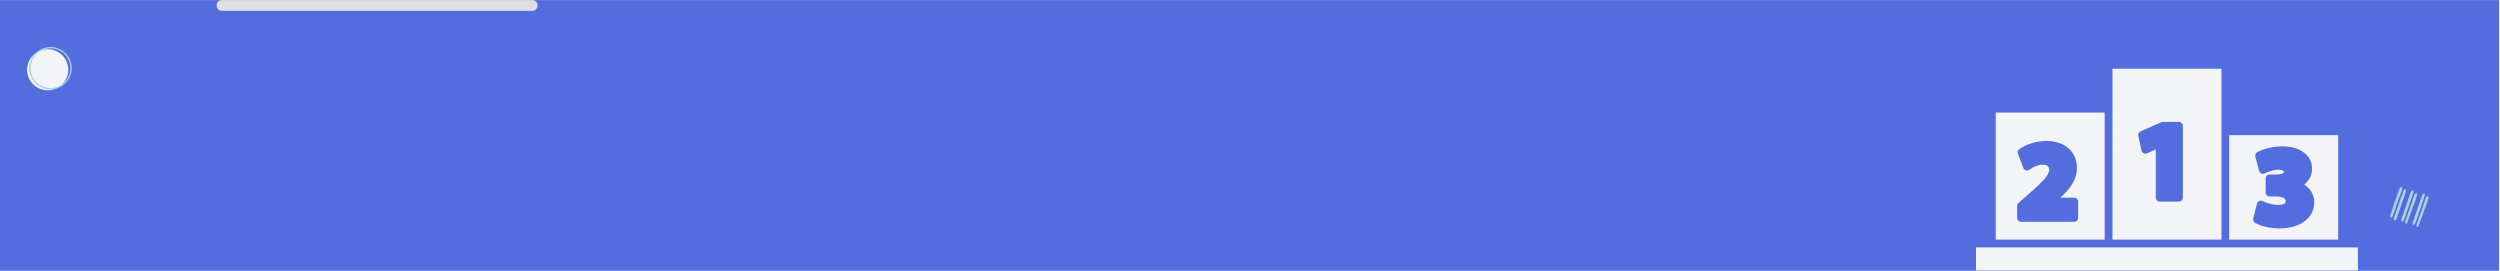
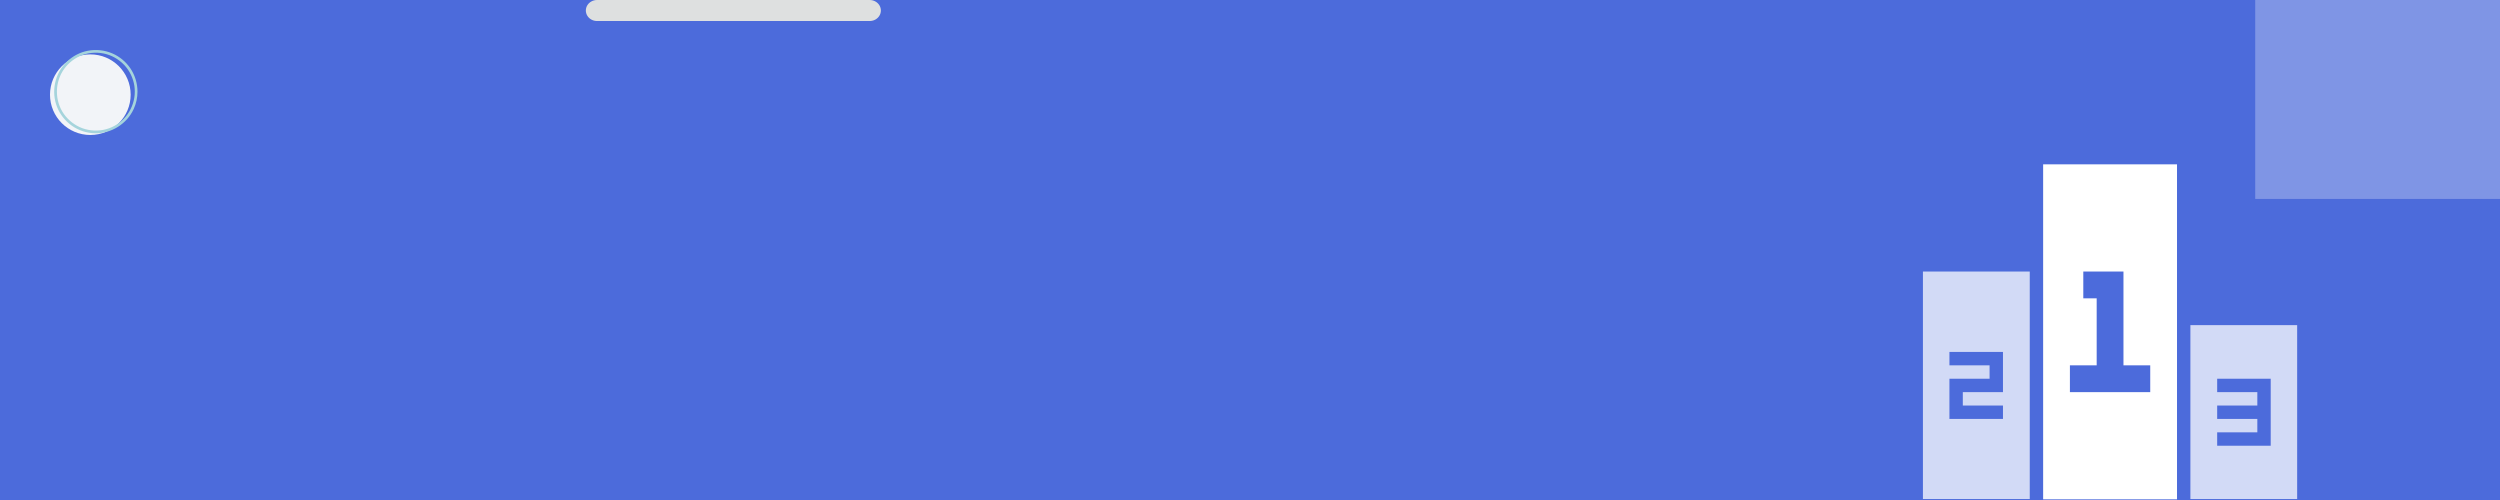
- <svg xmlns="http://www.w3.org/2000/svg" width="1384.5pt" height="150pt" viewBox="0 0 1384.5 150" version="1.2">
+ <svg xmlns="http://www.w3.org/2000/svg" xmlns:xlink="http://www.w3.org/1999/xlink" width="750pt" height="150pt" viewBox="0 0 750 150" version="1.2">
  <defs>
    <clipPath id="clip1">
-       <path d="M 0 0.027 L 1384 0.027 L 1384 149.973 L 0 149.973 Z M 0 0.027 " />
+       <path d="M 576.77 81 L 610 81 L 610 149.809 L 576.77 149.809 Z M 576.77 81 " />
+     </clipPath>
+     <filter id="alpha" filterUnits="objectBoundingBox" x="0%" y="0%" width="100%" height="100%">
+       <feColorMatrix type="matrix" in="SourceGraphic" values="0 0 0 0 1 0 0 0 0 1 0 0 0 0 1 0 0 0 1 0" />
+     </filter>
+     <mask id="mask0">
+       <g filter="url(#alpha)">
+         <rect x="0" y="0" width="750" height="150" style="fill:rgb(0%,0%,0%);fill-opacity:0.749;stroke:none;" />
+       </g>
+     </mask>
+     <clipPath id="clip3">
+       <path d="M 0.77 0.359 L 33 0.359 L 33 68.809 L 0.77 68.809 Z M 0.77 0.359 " />
    </clipPath>
    <clipPath id="clip2">
-       <path d="M 1169 38.047 L 1231 38.047 L 1231 133 L 1169 133 Z M 1169 38.047 " />
+       <rect x="0" y="0" width="34" height="69" />
    </clipPath>
-     <clipPath id="clip3">
-       <path d="M 1094.305 137 L 1305.805 137 L 1305.805 149.797 L 1094.305 149.797 Z M 1094.305 137 " />
+     <g id="surface5" clip-path="url(#clip2)">
+       <g clip-path="url(#clip3)" clip-rule="nonzero">
+         <path style=" stroke:none;fill-rule:nonzero;fill:rgb(100%,100%,100%);fill-opacity:1;" d="M 0.793 68.809 L 32.926 68.809 L 32.926 0.469 L 0.793 0.469 Z M 8.828 32.629 L 20.875 32.629 L 20.875 28.609 L 8.828 28.609 L 8.828 24.586 L 24.891 24.586 L 24.891 36.648 L 12.844 36.648 L 12.844 40.668 L 24.891 40.668 L 24.891 44.688 L 8.828 44.688 Z M 8.828 32.629 " />
+       </g>
+     </g>
+     <clipPath id="clip4">
+       <path d="M 656 97 L 689.27 97 L 689.27 149.809 L 656 149.809 Z M 656 97 " />
    </clipPath>
-     <clipPath id="clip4">
-       <path d="M 119 0.027 L 298 0.027 L 298 7 L 119 7 Z M 119 0.027 " />
+     <mask id="mask1">
+       <g filter="url(#alpha)">
+         <rect x="0" y="0" width="750" height="150" style="fill:rgb(0%,0%,0%);fill-opacity:0.749;stroke:none;" />
+       </g>
+     </mask>
+     <clipPath id="clip6">
+       <path d="M 1 0.441 L 33.27 0.441 L 33.27 52.809 L 1 52.809 Z M 1 0.441 " />
    </clipPath>
    <clipPath id="clip5">
-       <path d="M 15 27 L 38 27 L 38 50.008 L 15 50.008 Z M 15 27 " />
+       <rect x="0" y="0" width="34" height="53" />
    </clipPath>
-     <clipPath id="clip6">
-       <path d="M 16 26.008 L 39.75 26.008 L 39.75 50 L 16 50 Z M 16 26.008 " />
+     <g id="surface8" clip-path="url(#clip5)">
+       <g clip-path="url(#clip6)" clip-rule="nonzero">
+         <path style=" stroke:none;fill-rule:nonzero;fill:rgb(100%,100%,100%);fill-opacity:1;" d="M 1.117 0.547 L 1.117 52.809 L 33.246 52.809 L 33.246 0.547 Z M 25.215 36.727 L 9.152 36.727 L 9.152 32.707 L 21.199 32.707 L 21.199 28.688 L 9.152 28.688 L 9.152 24.668 L 21.199 24.668 L 21.199 20.648 L 9.152 20.648 L 9.152 16.629 L 25.215 16.629 Z M 25.215 36.727 " />
+       </g>
+     </g>
+     <clipPath id="clip7">
+       <path d="M 612 49.309 L 654 49.309 L 654 149.809 L 612 149.809 Z M 612 49.309 " />
    </clipPath>
-     <clipPath id="clip7">
-       <path d="M 1323 103 L 1331 103 L 1331 121 L 1323 121 Z M 1323 103 " />
+     <mask id="mask2">
+       <g filter="url(#alpha)">
+         <rect x="0" y="0" width="750" height="150" style="fill:rgb(0%,0%,0%);fill-opacity:0.286;stroke:none;" />
+       </g>
+     </mask>
+     <clipPath id="clip9">
+       <path d="M 0.566 0 L 74 0 L 74 59.672 L 0.566 59.672 Z M 0.566 0 " />
    </clipPath>
    <clipPath id="clip8">
-       <path d="M 1322.695 120.773 L 1329.234 103.203 L 1333.449 104.77 L 1326.914 122.344 Z M 1322.695 120.773 " />
+       <rect x="0" y="0" width="74" height="60" />
    </clipPath>
-     <clipPath id="clip9">
-       <path d="M 1322.695 120.773 L 1329.234 103.203 L 1333.449 104.77 L 1326.914 122.344 Z M 1322.695 120.773 " />
-     </clipPath>
+     <g id="surface11" clip-path="url(#clip8)">
+       <g clip-path="url(#clip9)" clip-rule="nonzero">
+         <path style=" stroke:none;fill-rule:nonzero;fill:rgb(100%,100%,100%);fill-opacity:1;" d="M 0.566 -15.328 L 93.566 -15.328 L 93.566 59.672 L 0.566 59.672 Z M 0.566 -15.328 " />
+       </g>
+     </g>
    <clipPath id="clip10">
-       <path d="M 1325 104 L 1333 104 L 1333 122 L 1325 122 Z M 1325 104 " />
+       <path d="M 15 16 L 40 16 L 40 40.5 L 15 40.5 Z M 15 16 " />
    </clipPath>
    <clipPath id="clip11">
-       <path d="M 1322.695 120.773 L 1329.234 103.203 L 1333.449 104.77 L 1326.914 122.344 Z M 1322.695 120.773 " />
-     </clipPath>
-     <clipPath id="clip12">
-       <path d="M 1322.695 120.773 L 1329.234 103.203 L 1333.449 104.77 L 1326.914 122.344 Z M 1322.695 120.773 " />
-     </clipPath>
-     <clipPath id="clip13">
-       <path d="M 1331 106 L 1339 106 L 1339 124 L 1331 124 Z M 1331 106 " />
-     </clipPath>
-     <clipPath id="clip14">
-       <path d="M 1328.605 122.445 L 1335.133 104.867 L 1339.352 106.434 L 1332.824 124.012 Z M 1328.605 122.445 " />
-     </clipPath>
-     <clipPath id="clip15">
-       <path d="M 1339.609 106.68 L 1333.082 124.258 L 1328.863 122.691 L 1335.391 105.113 Z M 1339.609 106.68 " />
-     </clipPath>
-     <clipPath id="clip16">
-       <path d="M 1329 105 L 1337 105 L 1337 123 L 1329 123 Z M 1329 105 " />
-     </clipPath>
-     <clipPath id="clip17">
-       <path d="M 1328.605 122.445 L 1335.133 104.867 L 1339.352 106.434 L 1332.824 124.012 Z M 1328.605 122.445 " />
-     </clipPath>
-     <clipPath id="clip18">
-       <path d="M 1339.609 106.68 L 1333.082 124.258 L 1328.863 122.691 L 1335.391 105.113 Z M 1339.609 106.68 " />
-     </clipPath>
-     <clipPath id="clip19">
-       <path d="M 1338 108 L 1345 108 L 1345 126 L 1338 126 Z M 1338 108 " />
-     </clipPath>
-     <clipPath id="clip20">
-       <path d="M 1334.895 124.195 L 1341.422 106.621 L 1345.641 108.188 L 1339.113 125.766 Z M 1334.895 124.195 " />
-     </clipPath>
-     <clipPath id="clip21">
-       <path d="M 1345.902 108.434 L 1339.371 126.012 L 1335.156 124.441 L 1341.684 106.867 Z M 1345.902 108.434 " />
-     </clipPath>
-     <clipPath id="clip22">
-       <path d="M 1336 107 L 1343 107 L 1343 125 L 1336 125 Z M 1336 107 " />
-     </clipPath>
-     <clipPath id="clip23">
-       <path d="M 1334.895 124.195 L 1341.422 106.621 L 1345.641 108.188 L 1339.113 125.766 Z M 1334.895 124.195 " />
-     </clipPath>
-     <clipPath id="clip24">
-       <path d="M 1345.902 108.434 L 1339.371 126.012 L 1335.156 124.441 L 1341.684 106.867 Z M 1345.902 108.434 " />
+       <path d="M 16 15 L 41.25 15 L 41.25 40 L 16 40 Z M 16 15 " />
    </clipPath>
  </defs>
  <g id="surface1">
+     <rect x="0" y="0" width="750" height="150" style="fill:rgb(100%,100%,100%);fill-opacity:1;stroke:none;" />
+     <rect x="0" y="0" width="750" height="150" style="fill:rgb(100%,100%,100%);fill-opacity:1;stroke:none;" />
+     <rect x="0" y="0" width="750" height="150" style="fill:rgb(29.799%,41.959%,85.88%);fill-opacity:1;stroke:none;" />
    <g clip-path="url(#clip1)" clip-rule="nonzero">
-       <path style=" stroke:none;fill-rule:nonzero;fill:rgb(100%,100%,100%);fill-opacity:1;" d="M 0 0.027 L 1384.5 0.027 L 1384.5 157.527 L 0 157.527 Z M 0 0.027 " />
-       <path style=" stroke:none;fill-rule:nonzero;fill:rgb(100%,100%,100%);fill-opacity:1;" d="M 0 0.027 L 1384.5 0.027 L 1384.5 150.027 L 0 150.027 Z M 0 0.027 " />
-       <path style=" stroke:none;fill-rule:nonzero;fill:rgb(32.939%,42.749%,87.059%);fill-opacity:1;" d="M 0 0.027 L 1384.5 0.027 L 1384.5 150.027 L 0 150.027 Z M 0 0.027 " />
+       <use xlink:href="#surface5" transform="matrix(1,0,0,1,576,81)" mask="url(#mask0)" />
    </g>
-     <g clip-path="url(#clip2)" clip-rule="nonzero">
-       <path style=" stroke:none;fill-rule:nonzero;fill:rgb(94.899%,95.689%,97.249%);fill-opacity:1;" d="M 1208.859 109.48 C 1208.859 110.672 1207.891 111.637 1206.699 111.637 L 1196.043 111.637 C 1194.852 111.637 1193.887 110.672 1193.887 109.48 L 1193.887 82.715 L 1188.973 84.941 C 1188.375 85.211 1187.695 85.195 1187.109 84.902 C 1186.527 84.605 1186.109 84.066 1185.973 83.43 L 1184.195 75.168 C 1183.977 74.164 1184.496 73.152 1185.434 72.738 L 1196.824 67.719 C 1197.102 67.598 1197.395 67.535 1197.695 67.535 L 1206.699 67.535 C 1207.891 67.535 1208.859 68.5 1208.859 69.691 Z M 1230.223 72.684 L 1230.223 38.078 L 1169.887 38.078 L 1169.887 132.695 L 1230.223 132.695 L 1230.223 72.684 " />
-     </g>
-     <g clip-path="url(#clip3)" clip-rule="nonzero">
-       <path style=" stroke:none;fill-rule:nonzero;fill:rgb(94.899%,95.689%,97.249%);fill-opacity:1;" d="M 1167.727 137.012 L 1094.305 137.012 L 1094.305 149.766 L 1305.805 149.766 L 1305.805 137.012 L 1167.727 137.012 " />
-     </g>
-     <path style=" stroke:none;fill-rule:nonzero;fill:rgb(94.899%,95.689%,97.249%);fill-opacity:1;" d="M 1262.441 126.492 C 1257.137 126.492 1252.043 125.32 1248.824 123.363 C 1248.016 122.871 1247.625 121.91 1247.855 120.996 L 1249.934 112.727 C 1250.094 112.094 1250.535 111.566 1251.129 111.293 C 1251.723 111.023 1252.41 111.035 1252.996 111.328 C 1254.598 112.129 1258.195 113.488 1261.523 113.488 C 1263.141 113.488 1265.855 113.219 1265.855 111.418 C 1265.855 109.355 1262.824 108.805 1261.031 108.805 L 1256.867 108.805 C 1255.676 108.805 1254.707 107.836 1254.707 106.645 L 1254.707 98.812 C 1254.707 97.621 1255.676 96.656 1256.867 96.656 L 1260.785 96.656 C 1262.75 96.656 1264.875 96.098 1264.875 95.199 C 1264.875 94.367 1263.234 93.988 1261.707 93.988 C 1258.727 93.988 1255.504 95.301 1254.219 95.996 C 1253.633 96.309 1252.941 96.34 1252.332 96.078 C 1251.727 95.812 1251.273 95.285 1251.105 94.648 L 1249.023 86.75 C 1248.781 85.828 1249.172 84.855 1249.984 84.359 C 1252.691 82.711 1258.141 81.047 1264.219 81.047 C 1273.746 81.047 1280.402 86.086 1280.402 93.305 C 1280.402 96.988 1278.883 100.043 1276.039 102.223 C 1279.473 104.32 1281.625 107.914 1281.625 112.031 C 1281.625 120.68 1273.918 126.492 1262.441 126.492 Z M 1294.875 74.84 L 1234.539 74.84 L 1234.539 132.695 L 1294.875 132.695 L 1294.875 74.84 " />
-     <path style=" stroke:none;fill-rule:nonzero;fill:rgb(94.899%,95.689%,97.249%);fill-opacity:1;" d="M 1150.863 120.688 C 1150.863 121.879 1149.898 122.848 1148.707 122.848 L 1119.246 122.848 C 1118.051 122.848 1117.086 121.879 1117.086 120.688 L 1117.086 114.016 C 1117.086 113.398 1117.352 112.805 1117.82 112.395 L 1123.332 107.562 C 1130.941 100.996 1134.805 97.098 1134.852 93.969 C 1134.852 93.309 1134.852 91.199 1131.066 91.199 C 1128.859 91.199 1126.422 92.156 1123.82 94.035 C 1123.273 94.43 1122.578 94.551 1121.938 94.355 C 1121.293 94.164 1120.773 93.684 1120.535 93.055 L 1117.531 85.156 C 1117.188 84.254 1117.492 83.23 1118.27 82.656 C 1122.152 79.785 1127.762 78.074 1133.27 78.074 C 1143.551 78.074 1150.191 83.965 1150.191 93.086 C 1150.191 98.789 1147.156 104.16 1140.922 109.473 L 1148.707 109.473 C 1149.898 109.473 1150.863 110.438 1150.863 111.629 Z M 1105.234 62.305 L 1105.234 132.695 L 1165.57 132.695 L 1165.57 62.305 L 1105.234 62.305 " />
    <g clip-path="url(#clip4)" clip-rule="nonzero">
-       <path style="fill:none;stroke-width:1;stroke-linecap:round;stroke-linejoin:miter;stroke:rgb(87.059%,87.839%,87.839%);stroke-opacity:1;stroke-miterlimit:4;" d="M 0.5 0 L 29.133 0 " transform="matrix(5.998418,0,0,5.999999,119.9386,3.027076)" />
-     </g>
-     <g clip-path="url(#clip5)" clip-rule="nonzero">
-       <path style=" stroke:none;fill-rule:nonzero;fill:rgb(94.899%,95.689%,97.249%);fill-opacity:1;" d="M 26.406 27.246 C 32.707 27.246 37.812 32.344 37.812 38.625 C 37.812 44.91 32.707 50.004 26.406 50.004 C 20.105 50.004 15 44.91 15 38.625 C 15 32.344 20.105 27.246 26.406 27.246 " />
-     </g>
-     <g clip-path="url(#clip6)" clip-rule="nonzero">
-       <path style=" stroke:none;fill-rule:nonzero;fill:rgb(64.709%,83.139%,86.269%);fill-opacity:1;" d="M 38.984 37.766 C 38.977 40.055 38.266 42.273 36.945 44.145 C 35.676 45.941 33.828 47.336 31.762 48.094 C 29.578 48.895 27.176 48.973 24.941 48.348 C 22.789 47.746 20.875 46.465 19.445 44.754 C 16.477 41.203 16.152 36.004 18.535 32.062 C 19.684 30.164 21.414 28.66 23.434 27.734 C 25.523 26.781 27.93 26.535 30.176 26.992 C 32.375 27.438 34.391 28.57 35.941 30.184 C 37.504 31.805 38.508 33.891 38.859 36.105 C 38.949 36.656 38.98 37.211 38.984 37.77 C 38.984 38.262 39.754 38.262 39.75 37.77 C 39.742 35.445 39.055 33.16 37.758 31.227 C 36.504 29.352 34.699 27.855 32.625 26.965 C 30.438 26.027 28.016 25.785 25.68 26.227 C 23.438 26.652 21.352 27.773 19.719 29.355 C 16.34 32.629 15.262 37.785 17.016 42.141 C 17.867 44.258 19.324 46.07 21.184 47.391 C 23.07 48.734 25.359 49.461 27.672 49.523 C 32.332 49.656 36.738 46.887 38.68 42.668 C 39.387 41.133 39.746 39.457 39.75 37.766 C 39.754 37.273 38.984 37.273 38.984 37.766 " />
+       <use xlink:href="#surface8" transform="matrix(1,0,0,1,656,97)" mask="url(#mask1)" />
    </g>
    <g clip-path="url(#clip7)" clip-rule="nonzero">
-       <g clip-path="url(#clip8)" clip-rule="nonzero">
-         <g clip-path="url(#clip9)" clip-rule="nonzero">
-           <path style=" stroke:none;fill-rule:nonzero;fill:rgb(64.709%,83.139%,86.269%);fill-opacity:1;" d="M 1324.812 120.172 C 1324.57 120.445 1324.312 120.582 1324.109 120.539 C 1323.906 120.496 1323.777 120.301 1323.734 119.977 C 1323.703 119.57 1323.758 119.176 1323.895 118.789 C 1324.293 117.445 1324.773 116.102 1325.215 114.762 C 1325.457 114.012 1325.691 113.266 1325.953 112.52 C 1326.211 111.773 1326.523 110.938 1326.797 110.176 C 1327.121 109.305 1327.418 108.41 1327.734 107.543 C 1328.055 106.676 1328.355 105.809 1328.676 104.949 C 1328.805 104.559 1329.004 104.203 1329.262 103.883 C 1329.504 103.609 1329.762 103.473 1329.965 103.52 C 1330.168 103.562 1330.297 103.766 1330.344 104.082 C 1330.379 104.484 1330.328 104.883 1330.184 105.27 C 1329.926 105.969 1329.656 106.691 1329.391 107.406 C 1329.125 108.117 1328.859 108.836 1328.617 109.559 C 1328.086 111.086 1327.492 112.594 1327.008 114.148 C 1326.715 115.055 1326.418 115.961 1326.113 116.863 C 1325.859 117.613 1325.602 118.363 1325.379 119.117 L 1325.332 119.25 C 1325.211 119.59 1325.039 119.895 1324.812 120.172 Z M 1324.812 120.172 " />
-         </g>
-       </g>
+       <path style=" stroke:none;fill-rule:nonzero;fill:rgb(100%,100%,100%);fill-opacity:1;" d="M 612.941 149.809 L 653.102 149.809 L 653.102 49.309 L 612.941 49.309 Z M 620.973 109.609 L 629.004 109.609 L 629.004 89.508 L 624.988 89.508 L 624.988 81.469 L 637.039 81.469 L 637.039 109.609 L 645.07 109.609 L 645.07 117.648 L 620.973 117.648 Z M 620.973 109.609 " />
    </g>
+     <use xlink:href="#surface11" transform="matrix(1,0,0,1,676,-0.000000000000007527)" mask="url(#mask2)" />
+     <path style="fill:none;stroke-width:1;stroke-linecap:round;stroke-linejoin:miter;stroke:rgb(87.059%,87.839%,87.839%);stroke-opacity:1;stroke-miterlimit:4;" d="M 0.5 -0 L 12.665 -0 " transform="matrix(6.723292,0,0,6.306569,175.7511,3.153287)" />
    <g clip-path="url(#clip10)" clip-rule="nonzero">
-       <g clip-path="url(#clip11)" clip-rule="nonzero">
-         <g clip-path="url(#clip12)" clip-rule="nonzero">
-           <path style=" stroke:none;fill-rule:nonzero;fill:rgb(64.709%,83.139%,86.269%);fill-opacity:1;" d="M 1327.598 119.809 Z M 1327.598 119.809 Z M 1327.539 120.238 L 1327.555 120.191 Z M 1326.586 121.91 C 1326.43 122 1326.27 122.016 1326.105 121.961 C 1325.941 121.91 1325.82 121.801 1325.746 121.637 C 1325.539 121.211 1325.801 120.719 1325.949 120.297 C 1326.469 118.801 1326.945 117.285 1327.457 115.781 C 1328.492 112.723 1329.551 109.676 1330.633 106.637 C 1330.797 106.09 1331.043 105.586 1331.375 105.129 C 1331.625 104.82 1332.113 104.574 1332.355 104.871 C 1332.438 104.984 1332.48 105.113 1332.48 105.262 C 1332.484 105.801 1332.379 106.32 1332.168 106.824 L 1327.371 120.711 C 1327.273 121.051 1327.121 121.363 1326.906 121.648 C 1326.816 121.758 1326.711 121.844 1326.586 121.91 Z M 1326.586 121.91 " />
-         </g>
-       </g>
+       <path style=" stroke:none;fill-rule:nonzero;fill:rgb(94.899%,95.689%,97.249%);fill-opacity:1;" d="M 27.098 16.316 C 33.781 16.316 39.195 21.73 39.195 28.406 C 39.195 35.082 33.781 40.496 27.098 40.496 C 20.418 40.496 15 35.082 15 28.406 C 15 21.73 20.418 16.316 27.098 16.316 " />
    </g>
-     <g clip-path="url(#clip13)" clip-rule="nonzero">
-       <g clip-path="url(#clip14)" clip-rule="nonzero">
-         <g clip-path="url(#clip15)" clip-rule="nonzero">
-           <path style=" stroke:none;fill-rule:nonzero;fill:rgb(64.709%,83.139%,86.269%);fill-opacity:1;" d="M 1337.496 107.285 C 1337.734 107.012 1337.992 106.875 1338.195 106.918 C 1338.398 106.961 1338.527 107.156 1338.57 107.48 C 1338.602 107.883 1338.547 108.281 1338.41 108.668 C 1338.012 110.012 1337.535 111.355 1337.094 112.695 C 1336.852 113.445 1336.617 114.191 1336.359 114.938 C 1336.098 115.684 1335.785 116.52 1335.516 117.281 C 1335.191 118.152 1334.895 119.047 1334.578 119.914 C 1334.258 120.781 1333.957 121.648 1333.641 122.508 C 1333.508 122.902 1333.312 123.258 1333.051 123.574 C 1332.809 123.848 1332.551 123.984 1332.348 123.941 C 1332.148 123.898 1332.016 123.695 1331.973 123.379 C 1331.934 122.973 1331.984 122.578 1332.129 122.191 C 1332.391 121.488 1332.656 120.766 1332.922 120.055 C 1333.188 119.344 1333.453 118.621 1333.691 117.902 C 1334.227 116.375 1334.82 114.867 1335.301 113.309 C 1335.594 112.402 1335.891 111.5 1336.195 110.594 C 1336.445 109.848 1336.703 109.094 1336.926 108.34 L 1336.973 108.211 C 1337.094 107.867 1337.266 107.562 1337.496 107.285 Z M 1337.496 107.285 " />
-         </g>
-       </g>
-     </g>
-     <g clip-path="url(#clip16)" clip-rule="nonzero">
-       <g clip-path="url(#clip17)" clip-rule="nonzero">
-         <g clip-path="url(#clip18)" clip-rule="nonzero">
-           <path style=" stroke:none;fill-rule:nonzero;fill:rgb(64.709%,83.139%,86.269%);fill-opacity:1;" d="M 1334.707 107.652 Z M 1334.707 107.652 Z M 1334.766 107.223 L 1334.75 107.266 Z M 1335.719 105.547 C 1335.875 105.461 1336.035 105.441 1336.199 105.496 C 1336.363 105.547 1336.484 105.656 1336.559 105.82 C 1336.766 106.25 1336.504 106.738 1336.359 107.16 C 1335.84 108.656 1335.363 110.172 1334.852 111.676 C 1333.82 114.734 1332.762 117.785 1331.68 120.824 C 1331.516 121.371 1331.27 121.871 1330.938 122.332 C 1330.688 122.637 1330.203 122.883 1329.957 122.59 C 1329.875 122.477 1329.832 122.348 1329.832 122.199 C 1329.828 121.66 1329.934 121.141 1330.145 120.637 L 1334.934 106.75 C 1335.031 106.406 1335.184 106.094 1335.398 105.812 C 1335.488 105.699 1335.594 105.613 1335.719 105.547 Z M 1335.719 105.547 " />
-         </g>
-       </g>
-     </g>
-     <g clip-path="url(#clip19)" clip-rule="nonzero">
-       <g clip-path="url(#clip20)" clip-rule="nonzero">
-         <g clip-path="url(#clip21)" clip-rule="nonzero">
-           <path style=" stroke:none;fill-rule:nonzero;fill:rgb(64.709%,83.139%,86.269%);fill-opacity:1;" d="M 1343.785 109.035 C 1344.027 108.762 1344.285 108.629 1344.488 108.672 C 1344.688 108.715 1344.82 108.91 1344.863 109.234 C 1344.895 109.637 1344.84 110.031 1344.703 110.418 C 1344.305 111.766 1343.824 113.109 1343.387 114.449 C 1343.141 115.195 1342.906 115.945 1342.648 116.691 C 1342.391 117.438 1342.078 118.27 1341.805 119.031 C 1341.48 119.906 1341.188 120.801 1340.867 121.668 C 1340.551 122.535 1340.25 123.402 1339.93 124.262 C 1339.801 124.652 1339.602 125.012 1339.344 125.328 C 1339.102 125.602 1338.844 125.738 1338.641 125.695 C 1338.438 125.652 1338.309 125.445 1338.262 125.129 C 1338.227 124.727 1338.277 124.332 1338.418 123.941 C 1338.68 123.242 1338.949 122.52 1339.215 121.809 C 1339.477 121.094 1339.746 120.375 1339.984 119.652 C 1340.516 118.125 1341.109 116.617 1341.594 115.062 C 1341.887 114.156 1342.184 113.25 1342.488 112.348 C 1342.738 111.598 1342.996 110.848 1343.219 110.09 L 1343.266 109.961 C 1343.387 109.621 1343.559 109.312 1343.785 109.035 Z M 1343.785 109.035 " />
-         </g>
-       </g>
-     </g>
-     <g clip-path="url(#clip22)" clip-rule="nonzero">
-       <g clip-path="url(#clip23)" clip-rule="nonzero">
-         <g clip-path="url(#clip24)" clip-rule="nonzero">
-           <path style=" stroke:none;fill-rule:nonzero;fill:rgb(64.709%,83.139%,86.269%);fill-opacity:1;" d="M 1341 109.402 Z M 1341 109.402 Z M 1341.059 108.973 L 1341.043 109.02 Z M 1342.008 107.301 C 1342.168 107.211 1342.328 107.195 1342.492 107.25 C 1342.656 107.301 1342.773 107.41 1342.848 107.57 C 1343.059 108 1342.797 108.488 1342.648 108.914 C 1342.133 110.41 1341.652 111.926 1341.145 113.43 C 1340.109 116.488 1339.055 119.535 1337.973 122.574 C 1337.809 123.121 1337.562 123.625 1337.23 124.086 C 1336.98 124.391 1336.492 124.637 1336.246 124.344 C 1336.168 124.23 1336.125 124.098 1336.121 123.953 C 1336.121 123.414 1336.223 122.891 1336.438 122.391 L 1341.227 108.5 C 1341.32 108.16 1341.477 107.848 1341.688 107.562 C 1341.781 107.453 1341.887 107.363 1342.008 107.301 Z M 1342.008 107.301 " />
-         </g>
-       </g>
+     <g clip-path="url(#clip11)" clip-rule="nonzero">
+       <path style=" stroke:none;fill-rule:nonzero;fill:rgb(64.709%,83.139%,86.269%);fill-opacity:1;" d="M 40.438 27.492 C 40.43 29.922 39.676 32.277 38.273 34.266 C 36.93 36.18 34.969 37.66 32.777 38.465 C 30.465 39.312 27.91 39.395 25.543 38.73 C 23.262 38.094 21.23 36.73 19.715 34.914 C 16.566 31.145 16.223 25.617 18.746 21.434 C 19.965 19.414 21.805 17.816 23.945 16.836 C 26.16 15.82 28.711 15.562 31.094 16.047 C 33.43 16.52 35.562 17.723 37.211 19.434 C 38.867 21.156 39.934 23.375 40.309 25.727 C 40.398 26.312 40.434 26.902 40.438 27.492 C 40.438 28.016 41.254 28.016 41.25 27.492 C 41.242 25.023 40.512 22.598 39.137 20.543 C 37.805 18.555 35.895 16.965 33.691 16.02 C 31.375 15.023 28.801 14.762 26.324 15.234 C 23.949 15.684 21.734 16.879 20.004 18.559 C 16.422 22.035 15.277 27.512 17.137 32.141 C 18.039 34.387 19.586 36.312 21.559 37.715 C 23.559 39.141 25.988 39.914 28.441 39.984 C 33.383 40.121 38.055 37.184 40.113 32.699 C 40.863 31.066 41.246 29.289 41.25 27.492 C 41.254 26.969 40.438 26.969 40.438 27.492 " />
    </g>
  </g>
</svg>
